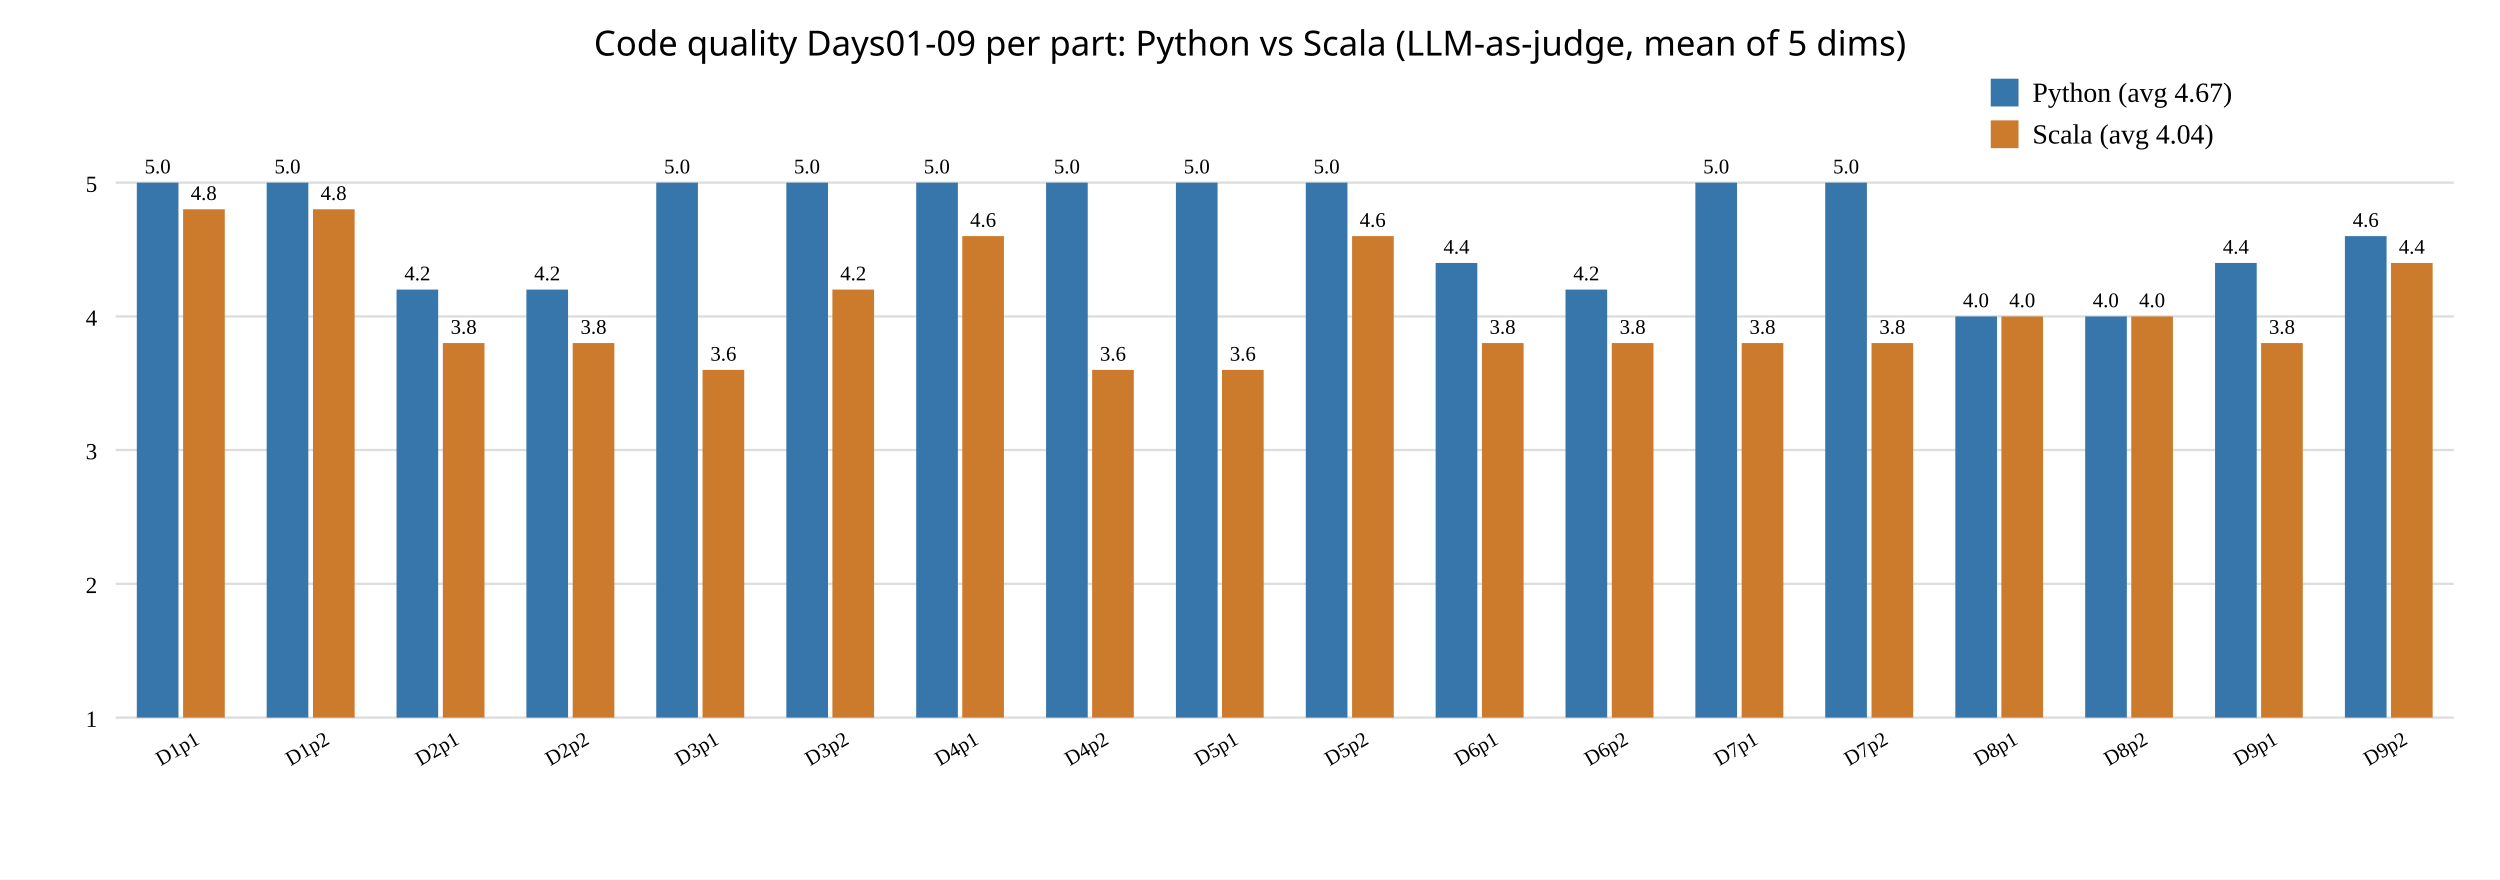
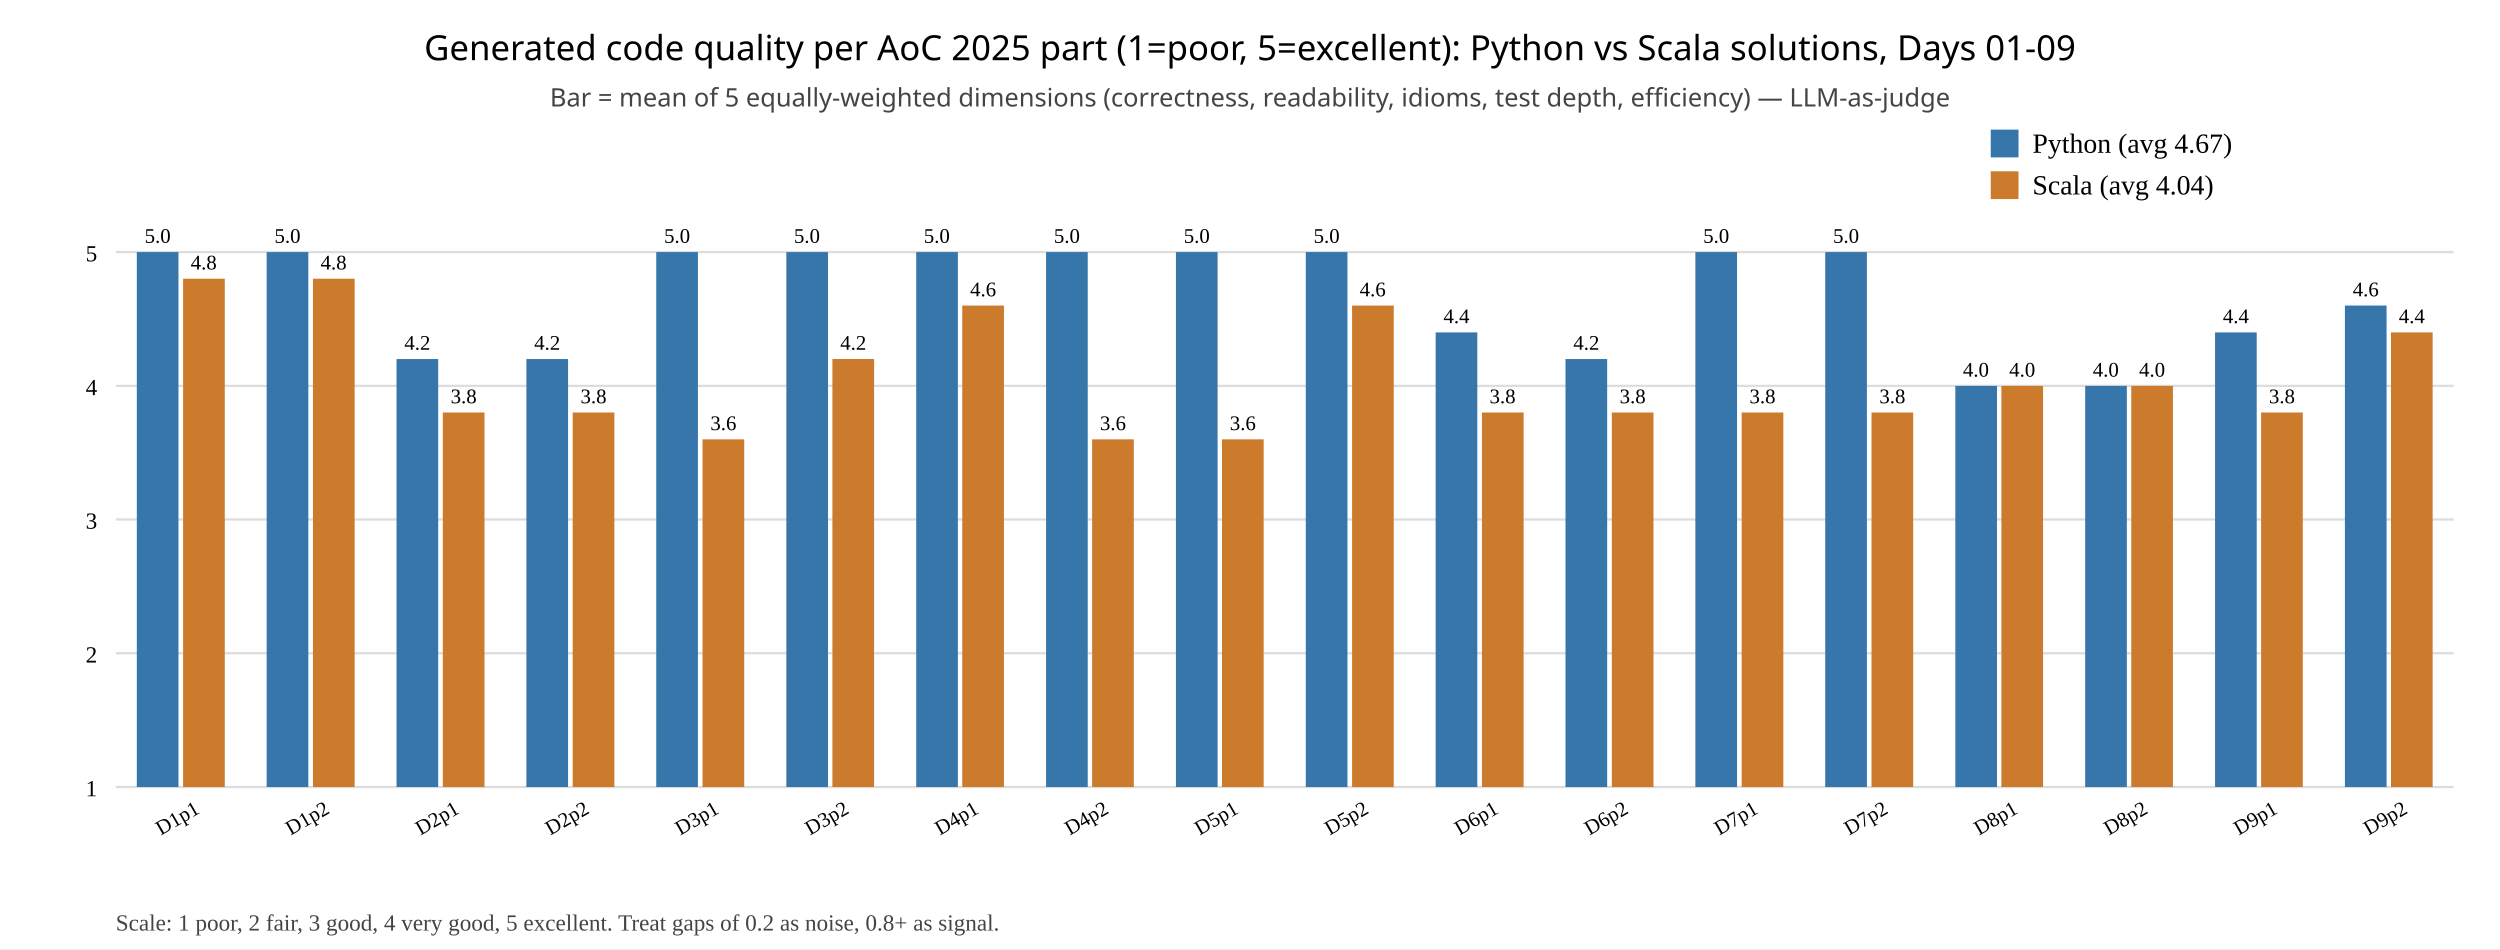
- <svg xmlns="http://www.w3.org/2000/svg" width="1080" height="380">
+ <svg xmlns="http://www.w3.org/2000/svg" width="1080" height="410">
  <rect width="100%" height="100%" fill="white" />
-   <text x="540" y="24" text-anchor="middle" font-size="15" font-family="sans-serif">Code quality Days01-09 per part: Python vs Scala (LLM-as-judge, mean of 5 dims)</text>
-   <line x1="50" y1="310.0" x2="1060" y2="310.0" stroke="#ddd" />
-   <text x="42" y="314.0" text-anchor="end" font-size="10">1</text>
-   <line x1="50" y1="252.2" x2="1060" y2="252.2" stroke="#ddd" />
-   <text x="42" y="256.2" text-anchor="end" font-size="10">2</text>
-   <line x1="50" y1="194.4" x2="1060" y2="194.4" stroke="#ddd" />
-   <text x="42" y="198.4" text-anchor="end" font-size="10">3</text>
-   <line x1="50" y1="136.7" x2="1060" y2="136.7" stroke="#ddd" />
-   <text x="42" y="140.7" text-anchor="end" font-size="10">4</text>
-   <line x1="50" y1="78.9" x2="1060" y2="78.9" stroke="#ddd" />
-   <text x="42" y="82.9" text-anchor="end" font-size="10">5</text>
-   <rect x="59.1" y="78.9" width="18.0" height="231.1" fill="#3776ab" />
-   <text x="68.1" y="74.9" text-anchor="middle" font-size="9">5.0</text>
-   <rect x="79.1" y="90.4" width="18.0" height="219.6" fill="#cc7a2b" />
-   <text x="88.0" y="86.4" text-anchor="middle" font-size="9">4.8</text>
-   <text x="78.1" y="326.0" text-anchor="middle" font-size="9" transform="rotate(-30 78.1,326.0)">D1p1</text>
-   <rect x="115.2" y="78.9" width="18.0" height="231.1" fill="#3776ab" />
-   <text x="124.2" y="74.9" text-anchor="middle" font-size="9">5.0</text>
-   <rect x="135.2" y="90.4" width="18.0" height="219.6" fill="#cc7a2b" />
-   <text x="144.1" y="86.4" text-anchor="middle" font-size="9">4.8</text>
-   <text x="134.2" y="326.0" text-anchor="middle" font-size="9" transform="rotate(-30 134.2,326.0)">D1p2</text>
-   <rect x="171.3" y="125.1" width="18.0" height="184.9" fill="#3776ab" />
-   <text x="180.3" y="121.1" text-anchor="middle" font-size="9">4.2</text>
-   <rect x="191.3" y="148.2" width="18.0" height="161.8" fill="#cc7a2b" />
-   <text x="200.3" y="144.2" text-anchor="middle" font-size="9">3.8</text>
-   <text x="190.3" y="326.0" text-anchor="middle" font-size="9" transform="rotate(-30 190.3,326.0)">D2p1</text>
-   <rect x="227.4" y="125.1" width="18.0" height="184.9" fill="#3776ab" />
-   <text x="236.4" y="121.1" text-anchor="middle" font-size="9">4.2</text>
-   <rect x="247.4" y="148.2" width="18.0" height="161.8" fill="#cc7a2b" />
-   <text x="256.4" y="144.2" text-anchor="middle" font-size="9">3.8</text>
-   <text x="246.4" y="326.0" text-anchor="middle" font-size="9" transform="rotate(-30 246.4,326.0)">D2p2</text>
-   <rect x="283.5" y="78.9" width="18.0" height="231.1" fill="#3776ab" />
-   <text x="292.5" y="74.9" text-anchor="middle" font-size="9">5.0</text>
-   <rect x="303.5" y="159.8" width="18.0" height="150.2" fill="#cc7a2b" />
-   <text x="312.5" y="155.8" text-anchor="middle" font-size="9">3.6</text>
-   <text x="302.5" y="326.0" text-anchor="middle" font-size="9" transform="rotate(-30 302.5,326.0)">D3p1</text>
-   <rect x="339.7" y="78.9" width="18.0" height="231.1" fill="#3776ab" />
-   <text x="348.6" y="74.9" text-anchor="middle" font-size="9">5.0</text>
-   <rect x="359.6" y="125.1" width="18.0" height="184.9" fill="#cc7a2b" />
-   <text x="368.6" y="121.1" text-anchor="middle" font-size="9">4.2</text>
-   <text x="358.6" y="326.0" text-anchor="middle" font-size="9" transform="rotate(-30 358.6,326.0)">D3p2</text>
-   <rect x="395.8" y="78.9" width="18.0" height="231.1" fill="#3776ab" />
-   <text x="404.7" y="74.9" text-anchor="middle" font-size="9">5.0</text>
-   <rect x="415.7" y="102.0" width="18.0" height="208.0" fill="#cc7a2b" />
-   <text x="424.7" y="98.0" text-anchor="middle" font-size="9">4.6</text>
-   <text x="414.7" y="326.0" text-anchor="middle" font-size="9" transform="rotate(-30 414.7,326.0)">D4p1</text>
-   <rect x="451.9" y="78.9" width="18.0" height="231.1" fill="#3776ab" />
-   <text x="460.9" y="74.9" text-anchor="middle" font-size="9">5.0</text>
-   <rect x="471.8" y="159.8" width="18.0" height="150.2" fill="#cc7a2b" />
-   <text x="480.8" y="155.8" text-anchor="middle" font-size="9">3.6</text>
-   <text x="470.8" y="326.0" text-anchor="middle" font-size="9" transform="rotate(-30 470.8,326.0)">D4p2</text>
-   <rect x="508.0" y="78.9" width="18.0" height="231.1" fill="#3776ab" />
-   <text x="517.0" y="74.9" text-anchor="middle" font-size="9">5.0</text>
-   <rect x="527.9" y="159.8" width="18.0" height="150.2" fill="#cc7a2b" />
-   <text x="536.9" y="155.8" text-anchor="middle" font-size="9">3.6</text>
-   <text x="526.9" y="326.0" text-anchor="middle" font-size="9" transform="rotate(-30 526.9,326.0)">D5p1</text>
-   <rect x="564.1" y="78.9" width="18.0" height="231.1" fill="#3776ab" />
-   <text x="573.1" y="74.9" text-anchor="middle" font-size="9">5.0</text>
-   <rect x="584.1" y="102.0" width="18.0" height="208.0" fill="#cc7a2b" />
-   <text x="593.0" y="98.0" text-anchor="middle" font-size="9">4.6</text>
-   <text x="583.1" y="326.0" text-anchor="middle" font-size="9" transform="rotate(-30 583.1,326.0)">D5p2</text>
-   <rect x="620.2" y="113.6" width="18.0" height="196.4" fill="#3776ab" />
-   <text x="629.2" y="109.6" text-anchor="middle" font-size="9">4.4</text>
-   <rect x="640.2" y="148.2" width="18.0" height="161.8" fill="#cc7a2b" />
-   <text x="649.1" y="144.2" text-anchor="middle" font-size="9">3.8</text>
-   <text x="639.2" y="326.0" text-anchor="middle" font-size="9" transform="rotate(-30 639.2,326.0)">D6p1</text>
-   <rect x="676.3" y="125.1" width="18.0" height="184.9" fill="#3776ab" />
-   <text x="685.3" y="121.1" text-anchor="middle" font-size="9">4.2</text>
-   <rect x="696.3" y="148.2" width="18.0" height="161.8" fill="#cc7a2b" />
-   <text x="705.3" y="144.2" text-anchor="middle" font-size="9">3.8</text>
-   <text x="695.3" y="326.0" text-anchor="middle" font-size="9" transform="rotate(-30 695.3,326.0)">D6p2</text>
-   <rect x="732.4" y="78.9" width="18.0" height="231.1" fill="#3776ab" />
-   <text x="741.4" y="74.9" text-anchor="middle" font-size="9">5.0</text>
-   <rect x="752.4" y="148.2" width="18.0" height="161.8" fill="#cc7a2b" />
-   <text x="761.4" y="144.2" text-anchor="middle" font-size="9">3.8</text>
-   <text x="751.4" y="326.0" text-anchor="middle" font-size="9" transform="rotate(-30 751.4,326.0)">D7p1</text>
-   <rect x="788.5" y="78.9" width="18.0" height="231.1" fill="#3776ab" />
-   <text x="797.5" y="74.9" text-anchor="middle" font-size="9">5.0</text>
-   <rect x="808.5" y="148.2" width="18.0" height="161.8" fill="#cc7a2b" />
-   <text x="817.5" y="144.2" text-anchor="middle" font-size="9">3.8</text>
-   <text x="807.5" y="326.0" text-anchor="middle" font-size="9" transform="rotate(-30 807.5,326.0)">D7p2</text>
-   <rect x="844.7" y="136.7" width="18.0" height="173.3" fill="#3776ab" />
-   <text x="853.6" y="132.7" text-anchor="middle" font-size="9">4.0</text>
-   <rect x="864.6" y="136.7" width="18.0" height="173.3" fill="#cc7a2b" />
-   <text x="873.6" y="132.7" text-anchor="middle" font-size="9">4.0</text>
-   <text x="863.6" y="326.0" text-anchor="middle" font-size="9" transform="rotate(-30 863.6,326.0)">D8p1</text>
-   <rect x="900.8" y="136.7" width="18.0" height="173.3" fill="#3776ab" />
-   <text x="909.7" y="132.7" text-anchor="middle" font-size="9">4.0</text>
-   <rect x="920.7" y="136.7" width="18.0" height="173.3" fill="#cc7a2b" />
-   <text x="929.7" y="132.7" text-anchor="middle" font-size="9">4.0</text>
-   <text x="919.7" y="326.0" text-anchor="middle" font-size="9" transform="rotate(-30 919.7,326.0)">D8p2</text>
-   <rect x="956.9" y="113.6" width="18.0" height="196.4" fill="#3776ab" />
-   <text x="965.9" y="109.6" text-anchor="middle" font-size="9">4.4</text>
-   <rect x="976.8" y="148.2" width="18.0" height="161.8" fill="#cc7a2b" />
-   <text x="985.8" y="144.2" text-anchor="middle" font-size="9">3.8</text>
-   <text x="975.8" y="326.0" text-anchor="middle" font-size="9" transform="rotate(-30 975.8,326.0)">D9p1</text>
-   <rect x="1013.0" y="102.0" width="18.0" height="208.0" fill="#3776ab" />
-   <text x="1022.0" y="98.0" text-anchor="middle" font-size="9">4.6</text>
-   <rect x="1032.9" y="113.6" width="18.0" height="196.4" fill="#cc7a2b" />
-   <text x="1041.9" y="109.6" text-anchor="middle" font-size="9">4.4</text>
-   <text x="1031.9" y="326.0" text-anchor="middle" font-size="9" transform="rotate(-30 1031.9,326.0)">D9p2</text>
-   <rect x="860" y="34" width="12" height="12" fill="#3776ab" />
-   <text x="878" y="44" font-size="12">Python (avg 4.67)</text>
-   <rect x="860" y="52" width="12" height="12" fill="#cc7a2b" />
-   <text x="878" y="62" font-size="12">Scala (avg 4.04)</text>
+   <text x="540" y="26" text-anchor="middle" font-size="15" font-family="sans-serif">Generated code quality per AoC 2025 part (1=poor, 5=excellent): Python vs Scala solutions, Days 01-09</text>
+   <text x="540" y="46" text-anchor="middle" font-size="11" font-family="sans-serif" fill="#444">Bar = mean of 5 equally-weighted dimensions (correctness, readability, idioms, test depth, efficiency) — LLM-as-judge</text>
+   <line x1="50" y1="340.0" x2="1060" y2="340.0" stroke="#ddd" />
+   <text x="42" y="344.0" text-anchor="end" font-size="10">1</text>
+   <line x1="50" y1="282.2" x2="1060" y2="282.2" stroke="#ddd" />
+   <text x="42" y="286.2" text-anchor="end" font-size="10">2</text>
+   <line x1="50" y1="224.4" x2="1060" y2="224.4" stroke="#ddd" />
+   <text x="42" y="228.4" text-anchor="end" font-size="10">3</text>
+   <line x1="50" y1="166.7" x2="1060" y2="166.7" stroke="#ddd" />
+   <text x="42" y="170.7" text-anchor="end" font-size="10">4</text>
+   <line x1="50" y1="108.9" x2="1060" y2="108.9" stroke="#ddd" />
+   <text x="42" y="112.9" text-anchor="end" font-size="10">5</text>
+   <rect x="59.1" y="108.9" width="18.0" height="231.1" fill="#3776ab" />
+   <text x="68.1" y="104.9" text-anchor="middle" font-size="9">5.0</text>
+   <rect x="79.1" y="120.4" width="18.0" height="219.6" fill="#cc7a2b" />
+   <text x="88.0" y="116.4" text-anchor="middle" font-size="9">4.8</text>
+   <text x="78.1" y="356.0" text-anchor="middle" font-size="9" transform="rotate(-30 78.1,356.0)">D1p1</text>
+   <rect x="115.2" y="108.9" width="18.0" height="231.1" fill="#3776ab" />
+   <text x="124.2" y="104.9" text-anchor="middle" font-size="9">5.0</text>
+   <rect x="135.2" y="120.4" width="18.0" height="219.6" fill="#cc7a2b" />
+   <text x="144.1" y="116.4" text-anchor="middle" font-size="9">4.8</text>
+   <text x="134.2" y="356.0" text-anchor="middle" font-size="9" transform="rotate(-30 134.2,356.0)">D1p2</text>
+   <rect x="171.3" y="155.1" width="18.0" height="184.9" fill="#3776ab" />
+   <text x="180.3" y="151.1" text-anchor="middle" font-size="9">4.2</text>
+   <rect x="191.3" y="178.2" width="18.0" height="161.8" fill="#cc7a2b" />
+   <text x="200.3" y="174.2" text-anchor="middle" font-size="9">3.8</text>
+   <text x="190.3" y="356.0" text-anchor="middle" font-size="9" transform="rotate(-30 190.3,356.0)">D2p1</text>
+   <rect x="227.4" y="155.1" width="18.0" height="184.9" fill="#3776ab" />
+   <text x="236.4" y="151.1" text-anchor="middle" font-size="9">4.2</text>
+   <rect x="247.4" y="178.2" width="18.0" height="161.8" fill="#cc7a2b" />
+   <text x="256.4" y="174.2" text-anchor="middle" font-size="9">3.8</text>
+   <text x="246.4" y="356.0" text-anchor="middle" font-size="9" transform="rotate(-30 246.4,356.0)">D2p2</text>
+   <rect x="283.5" y="108.9" width="18.0" height="231.1" fill="#3776ab" />
+   <text x="292.5" y="104.9" text-anchor="middle" font-size="9">5.0</text>
+   <rect x="303.5" y="189.8" width="18.0" height="150.2" fill="#cc7a2b" />
+   <text x="312.5" y="185.8" text-anchor="middle" font-size="9">3.6</text>
+   <text x="302.5" y="356.0" text-anchor="middle" font-size="9" transform="rotate(-30 302.5,356.0)">D3p1</text>
+   <rect x="339.7" y="108.9" width="18.0" height="231.1" fill="#3776ab" />
+   <text x="348.6" y="104.9" text-anchor="middle" font-size="9">5.0</text>
+   <rect x="359.6" y="155.1" width="18.0" height="184.9" fill="#cc7a2b" />
+   <text x="368.6" y="151.1" text-anchor="middle" font-size="9">4.2</text>
+   <text x="358.6" y="356.0" text-anchor="middle" font-size="9" transform="rotate(-30 358.6,356.0)">D3p2</text>
+   <rect x="395.8" y="108.9" width="18.0" height="231.1" fill="#3776ab" />
+   <text x="404.7" y="104.9" text-anchor="middle" font-size="9">5.0</text>
+   <rect x="415.7" y="132.0" width="18.0" height="208.0" fill="#cc7a2b" />
+   <text x="424.7" y="128.0" text-anchor="middle" font-size="9">4.6</text>
+   <text x="414.7" y="356.0" text-anchor="middle" font-size="9" transform="rotate(-30 414.7,356.0)">D4p1</text>
+   <rect x="451.9" y="108.9" width="18.0" height="231.1" fill="#3776ab" />
+   <text x="460.9" y="104.9" text-anchor="middle" font-size="9">5.0</text>
+   <rect x="471.8" y="189.8" width="18.0" height="150.2" fill="#cc7a2b" />
+   <text x="480.8" y="185.8" text-anchor="middle" font-size="9">3.6</text>
+   <text x="470.8" y="356.0" text-anchor="middle" font-size="9" transform="rotate(-30 470.8,356.0)">D4p2</text>
+   <rect x="508.0" y="108.9" width="18.0" height="231.1" fill="#3776ab" />
+   <text x="517.0" y="104.9" text-anchor="middle" font-size="9">5.0</text>
+   <rect x="527.9" y="189.8" width="18.0" height="150.2" fill="#cc7a2b" />
+   <text x="536.9" y="185.8" text-anchor="middle" font-size="9">3.6</text>
+   <text x="526.9" y="356.0" text-anchor="middle" font-size="9" transform="rotate(-30 526.9,356.0)">D5p1</text>
+   <rect x="564.1" y="108.9" width="18.0" height="231.1" fill="#3776ab" />
+   <text x="573.1" y="104.9" text-anchor="middle" font-size="9">5.0</text>
+   <rect x="584.1" y="132.0" width="18.0" height="208.0" fill="#cc7a2b" />
+   <text x="593.0" y="128.0" text-anchor="middle" font-size="9">4.6</text>
+   <text x="583.1" y="356.0" text-anchor="middle" font-size="9" transform="rotate(-30 583.1,356.0)">D5p2</text>
+   <rect x="620.2" y="143.6" width="18.0" height="196.4" fill="#3776ab" />
+   <text x="629.2" y="139.6" text-anchor="middle" font-size="9">4.4</text>
+   <rect x="640.2" y="178.2" width="18.0" height="161.8" fill="#cc7a2b" />
+   <text x="649.1" y="174.2" text-anchor="middle" font-size="9">3.8</text>
+   <text x="639.2" y="356.0" text-anchor="middle" font-size="9" transform="rotate(-30 639.2,356.0)">D6p1</text>
+   <rect x="676.3" y="155.1" width="18.0" height="184.9" fill="#3776ab" />
+   <text x="685.3" y="151.1" text-anchor="middle" font-size="9">4.2</text>
+   <rect x="696.3" y="178.2" width="18.0" height="161.8" fill="#cc7a2b" />
+   <text x="705.3" y="174.2" text-anchor="middle" font-size="9">3.8</text>
+   <text x="695.3" y="356.0" text-anchor="middle" font-size="9" transform="rotate(-30 695.3,356.0)">D6p2</text>
+   <rect x="732.4" y="108.9" width="18.0" height="231.1" fill="#3776ab" />
+   <text x="741.4" y="104.9" text-anchor="middle" font-size="9">5.0</text>
+   <rect x="752.4" y="178.2" width="18.0" height="161.8" fill="#cc7a2b" />
+   <text x="761.4" y="174.2" text-anchor="middle" font-size="9">3.8</text>
+   <text x="751.4" y="356.0" text-anchor="middle" font-size="9" transform="rotate(-30 751.4,356.0)">D7p1</text>
+   <rect x="788.5" y="108.9" width="18.0" height="231.1" fill="#3776ab" />
+   <text x="797.5" y="104.9" text-anchor="middle" font-size="9">5.0</text>
+   <rect x="808.5" y="178.2" width="18.0" height="161.8" fill="#cc7a2b" />
+   <text x="817.5" y="174.2" text-anchor="middle" font-size="9">3.8</text>
+   <text x="807.5" y="356.0" text-anchor="middle" font-size="9" transform="rotate(-30 807.5,356.0)">D7p2</text>
+   <rect x="844.7" y="166.7" width="18.0" height="173.3" fill="#3776ab" />
+   <text x="853.6" y="162.7" text-anchor="middle" font-size="9">4.0</text>
+   <rect x="864.6" y="166.7" width="18.0" height="173.3" fill="#cc7a2b" />
+   <text x="873.6" y="162.7" text-anchor="middle" font-size="9">4.0</text>
+   <text x="863.6" y="356.0" text-anchor="middle" font-size="9" transform="rotate(-30 863.6,356.0)">D8p1</text>
+   <rect x="900.8" y="166.7" width="18.0" height="173.3" fill="#3776ab" />
+   <text x="909.7" y="162.7" text-anchor="middle" font-size="9">4.0</text>
+   <rect x="920.7" y="166.7" width="18.0" height="173.3" fill="#cc7a2b" />
+   <text x="929.7" y="162.7" text-anchor="middle" font-size="9">4.0</text>
+   <text x="919.7" y="356.0" text-anchor="middle" font-size="9" transform="rotate(-30 919.7,356.0)">D8p2</text>
+   <rect x="956.9" y="143.6" width="18.0" height="196.4" fill="#3776ab" />
+   <text x="965.9" y="139.6" text-anchor="middle" font-size="9">4.4</text>
+   <rect x="976.8" y="178.2" width="18.0" height="161.8" fill="#cc7a2b" />
+   <text x="985.8" y="174.2" text-anchor="middle" font-size="9">3.8</text>
+   <text x="975.8" y="356.0" text-anchor="middle" font-size="9" transform="rotate(-30 975.8,356.0)">D9p1</text>
+   <rect x="1013.0" y="132.0" width="18.0" height="208.0" fill="#3776ab" />
+   <text x="1022.0" y="128.0" text-anchor="middle" font-size="9">4.6</text>
+   <rect x="1032.9" y="143.6" width="18.0" height="196.4" fill="#cc7a2b" />
+   <text x="1041.9" y="139.6" text-anchor="middle" font-size="9">4.4</text>
+   <text x="1031.9" y="356.0" text-anchor="middle" font-size="9" transform="rotate(-30 1031.9,356.0)">D9p2</text>
+   <rect x="860" y="56" width="12" height="12" fill="#3776ab" />
+   <text x="878" y="66" font-size="12">Python (avg 4.67)</text>
+   <rect x="860" y="74" width="12" height="12" fill="#cc7a2b" />
+   <text x="878" y="84" font-size="12">Scala (avg 4.04)</text>
+   <text x="50" y="402" font-size="10" fill="#444">Scale: 1 poor, 2 fair, 3 good, 4 very good, 5 excellent. Treat gaps of 0.2 as noise, 0.8+ as signal.</text>
</svg>
